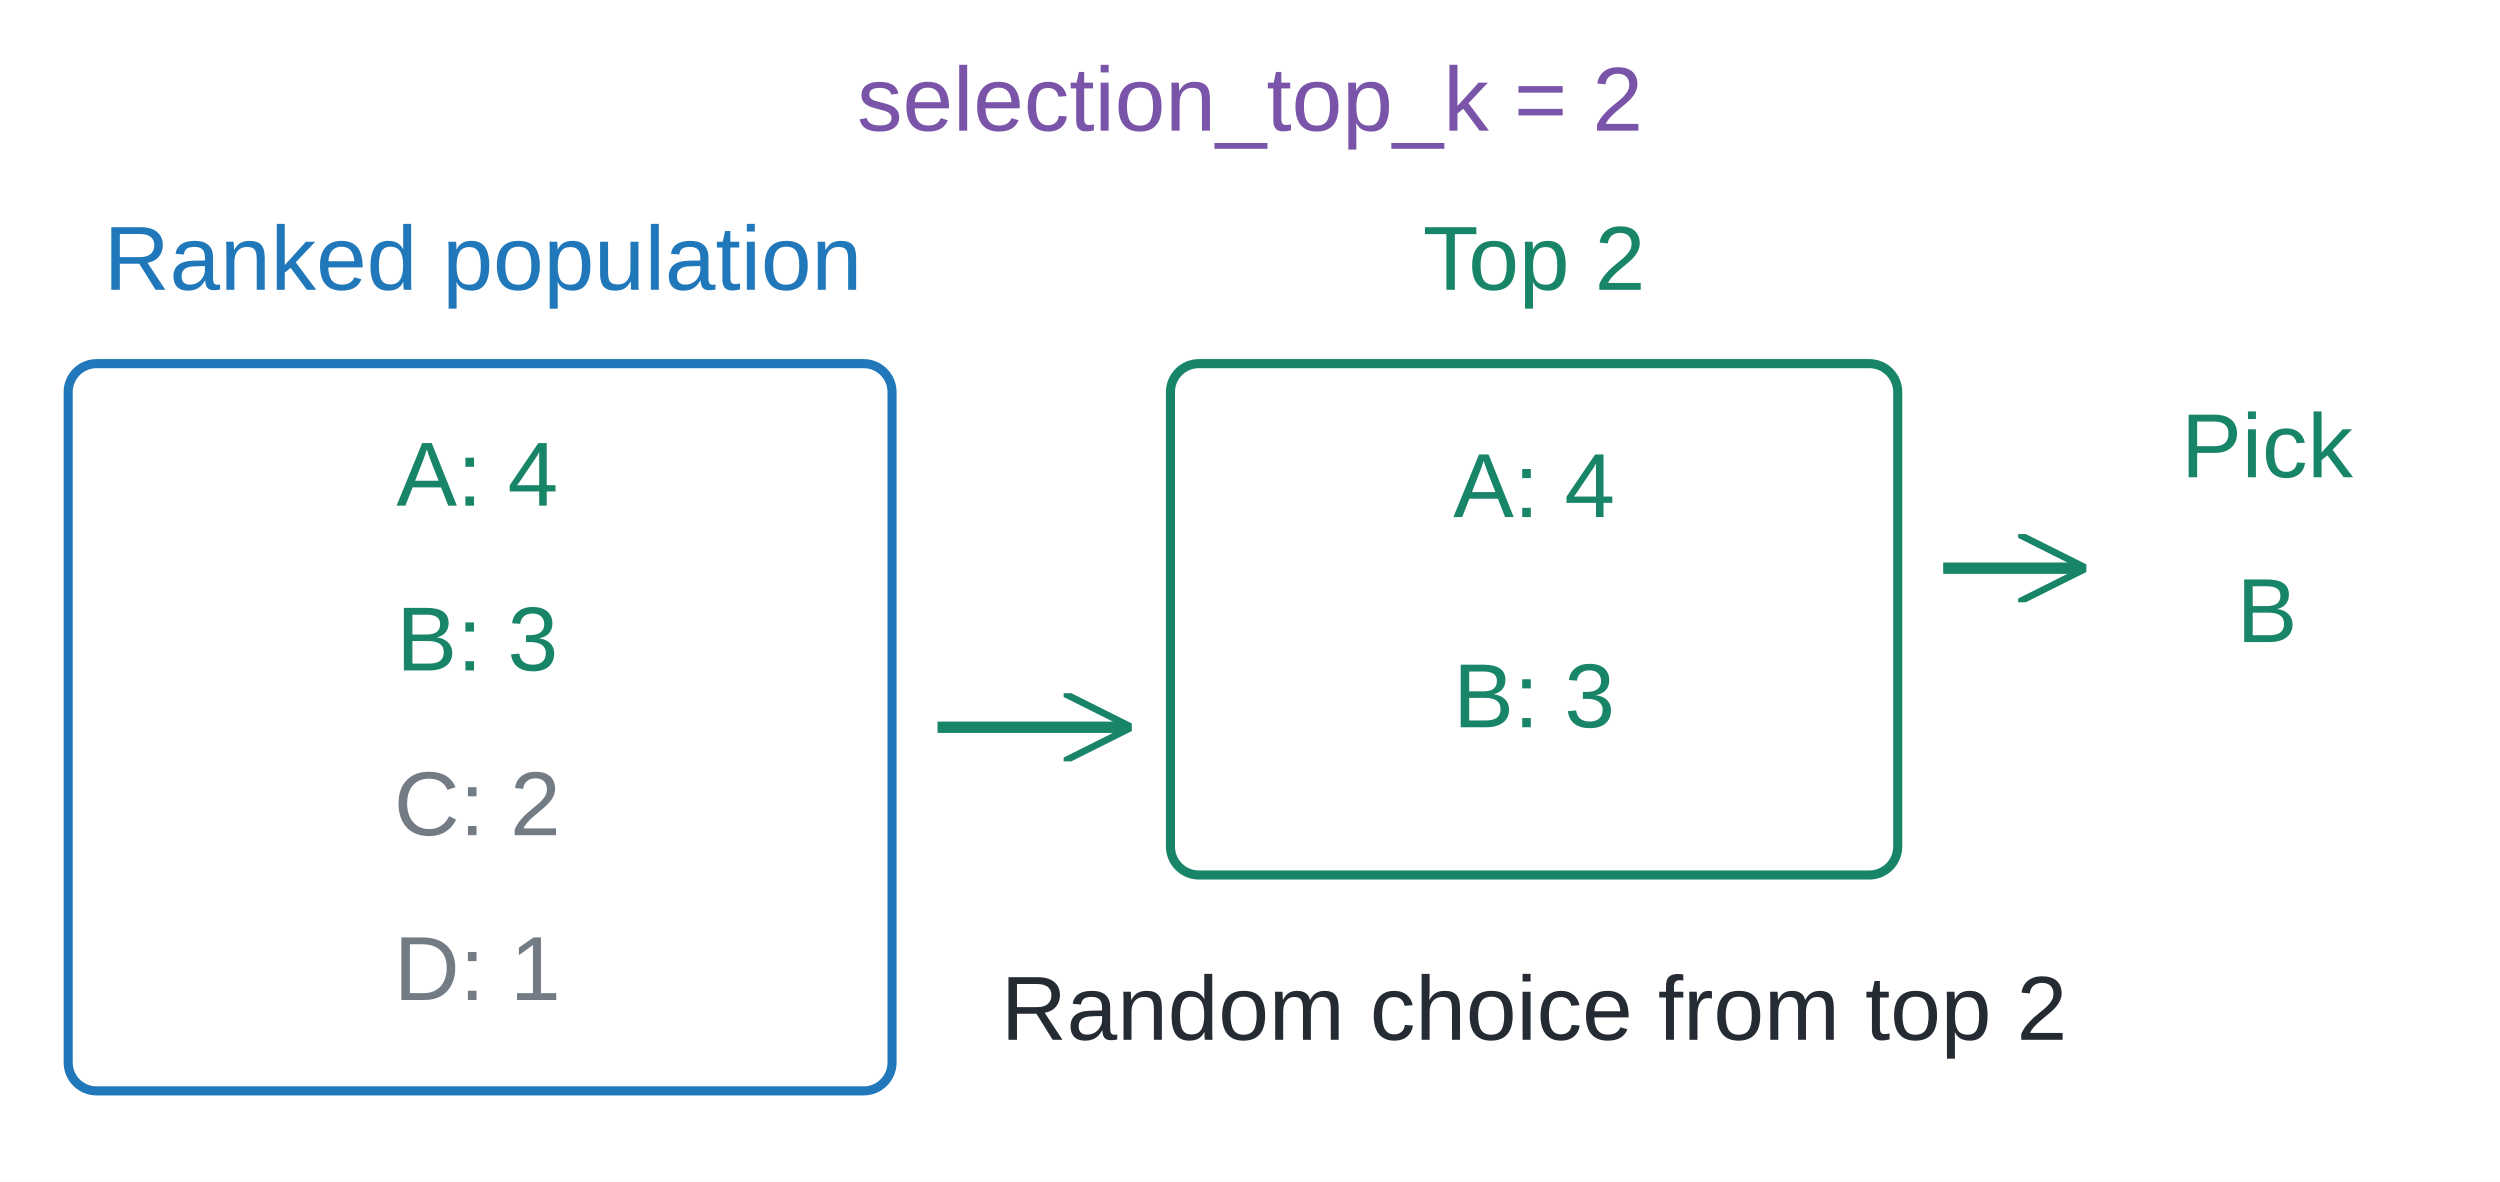
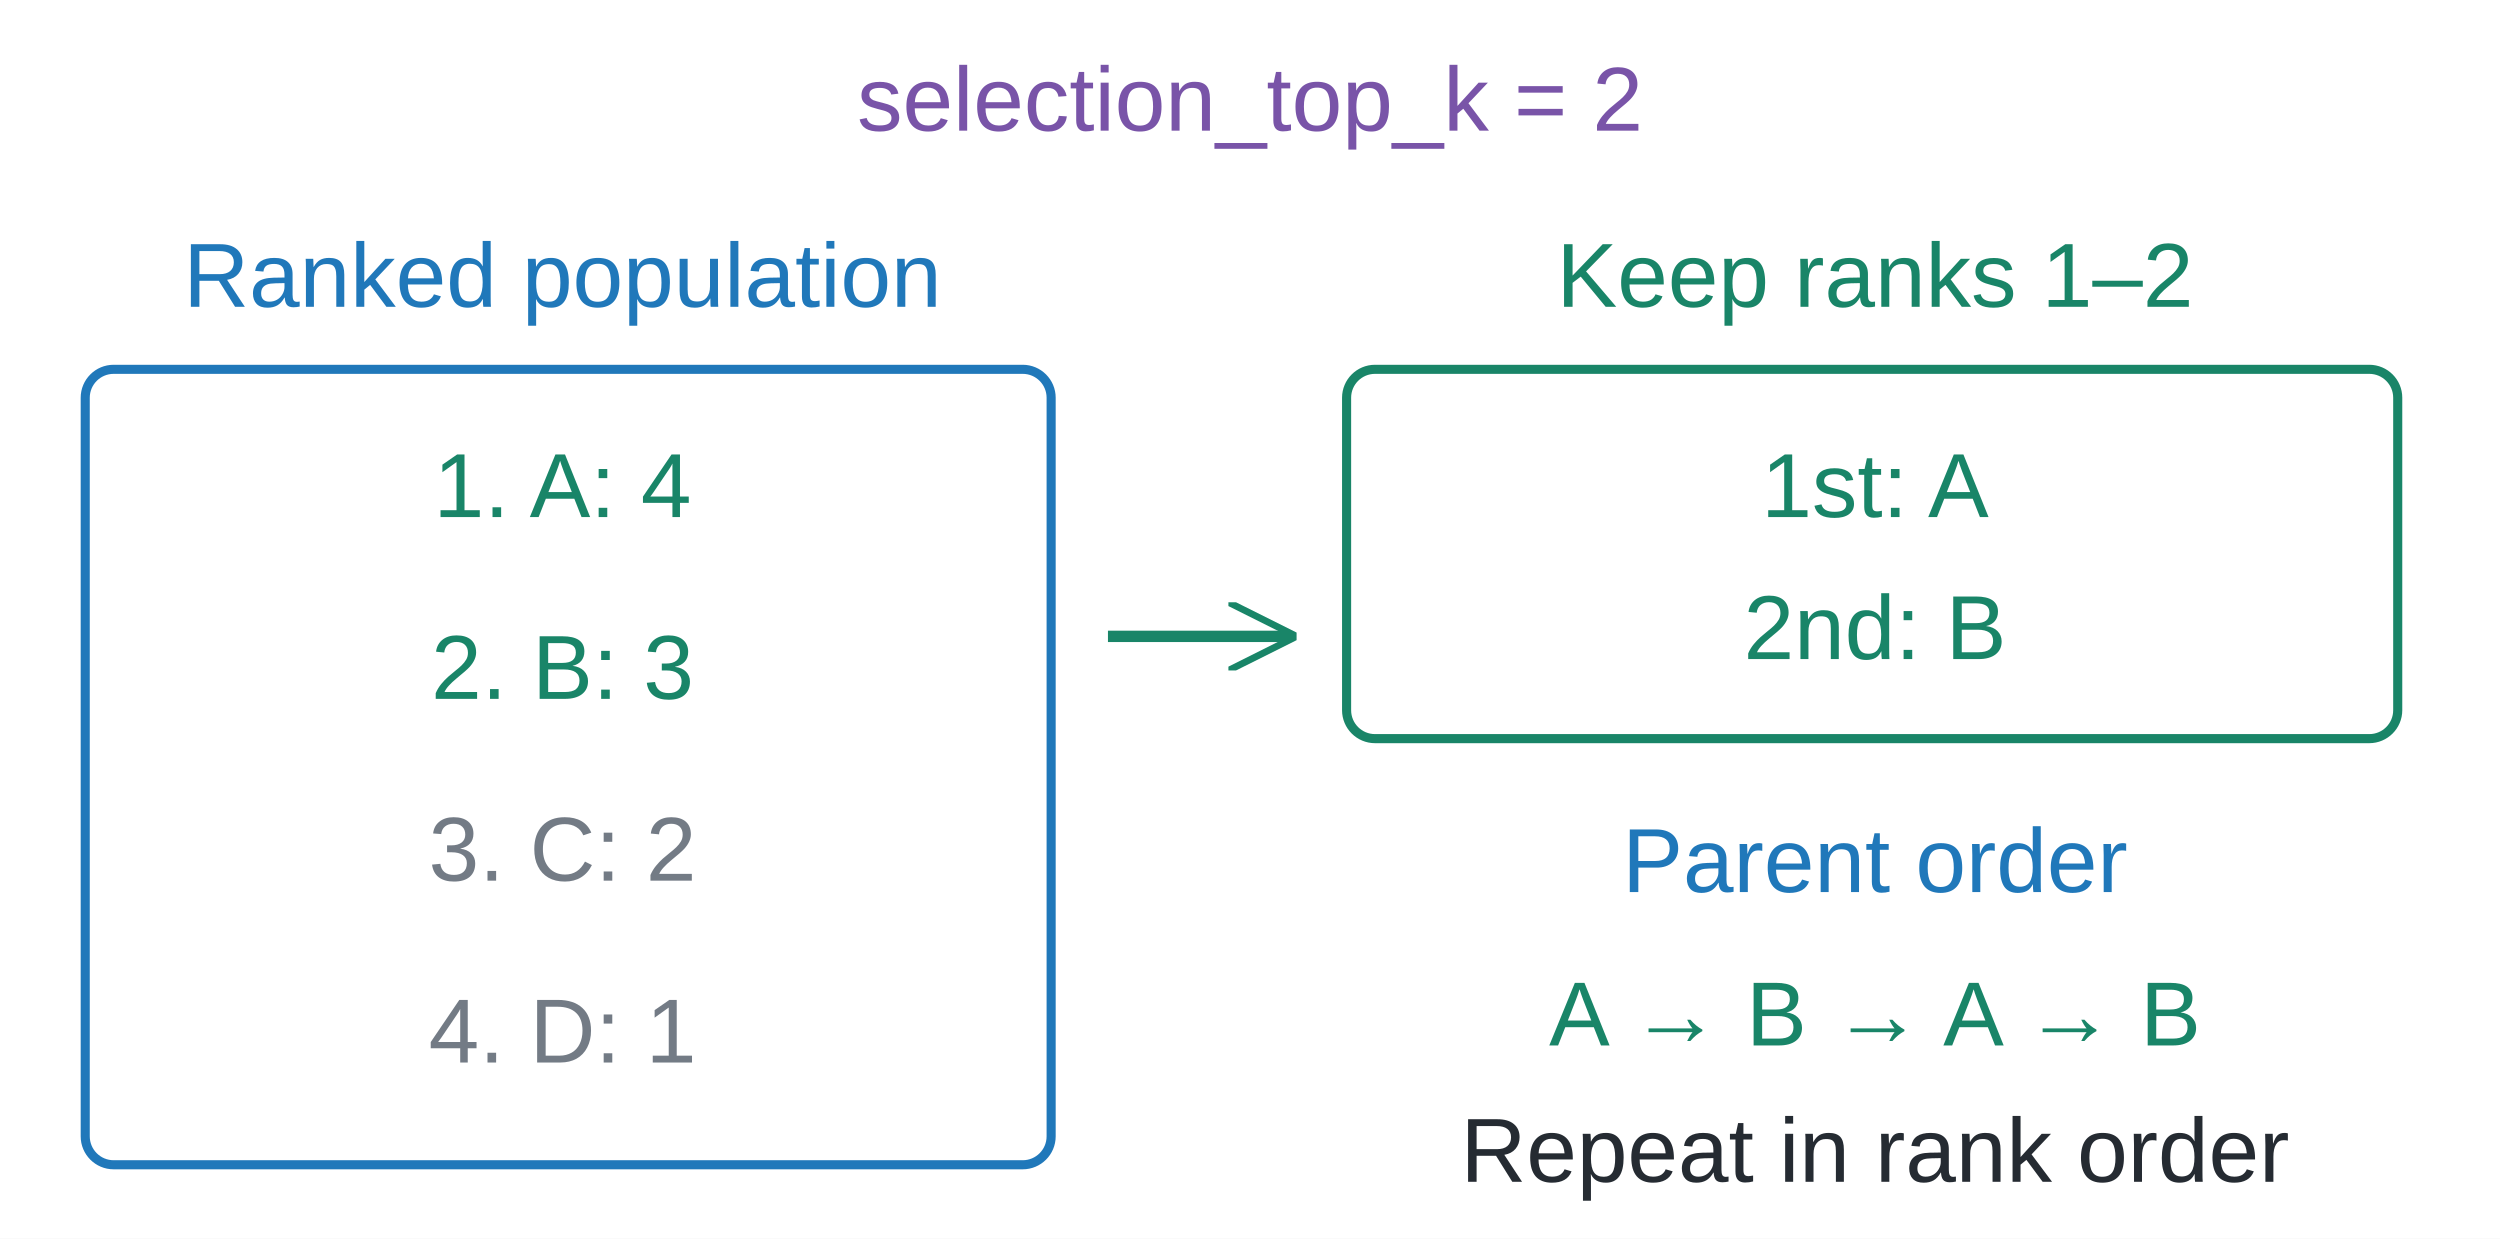
- <svg xmlns="http://www.w3.org/2000/svg" width="440" height="208" viewBox="0 0 440 208">
-   <rect width="440" height="208" fill="white" />
+ <svg xmlns="http://www.w3.org/2000/svg" width="440" height="218" viewBox="0 0 440 218">
+   <rect width="440" height="218" fill="white" />
  <defs>
    <marker id="arrow" viewBox="0 0 10 10" refX="9" refY="5" markerWidth="6" markerHeight="6" orient="auto">
      <path d="M0 0 L10 5 L0 10" fill="none" stroke="context-stroke" />
    </marker>
  </defs>
  <text x="220" y="23" text-anchor="middle" font-family="Arial, Noto Sans CJK KR, sans-serif" font-size="16" fill="#7954a8">selection_top_k = 2</text>
-   <text x="85" y="51" text-anchor="middle" font-family="Arial, Noto Sans CJK KR, sans-serif" font-size="16" fill="#2078ba">Ranked population</text>
-   <rect x="12" y="64" width="145" height="128" rx="5" fill="white" stroke="#2078ba" stroke-width="1.6" />
-   <text x="84" y="89" text-anchor="middle" font-family="Arial, Noto Sans CJK KR, sans-serif" font-size="16" fill="#198568">A: 4</text>
-   <text x="84" y="118" text-anchor="middle" font-family="Arial, Noto Sans CJK KR, sans-serif" font-size="16" fill="#198568">B: 3</text>
-   <text x="84" y="147" text-anchor="middle" font-family="Arial, Noto Sans CJK KR, sans-serif" font-size="16" fill="#737b85">C: 2</text>
-   <text x="84" y="176" text-anchor="middle" font-family="Arial, Noto Sans CJK KR, sans-serif" font-size="16" fill="#737b85">D: 1</text>
-   <path d="M165 128 L198 128" fill="none" stroke="#198568" stroke-width="2" marker-end="url(#arrow)" />
-   <text x="270" y="51" text-anchor="middle" font-family="Arial, Noto Sans CJK KR, sans-serif" font-size="16" fill="#198568">Top 2</text>
-   <rect x="206" y="64" width="128" height="90" rx="5" fill="white" stroke="#198568" stroke-width="1.6" />
-   <text x="270" y="91" text-anchor="middle" font-family="Arial, Noto Sans CJK KR, sans-serif" font-size="16" fill="#198568">A: 4</text>
-   <text x="270" y="128" text-anchor="middle" font-family="Arial, Noto Sans CJK KR, sans-serif" font-size="16" fill="#198568">B: 3</text>
-   <path d="M342 100 L366 100" fill="none" stroke="#198568" stroke-width="2" marker-end="url(#arrow)" />
-   <text x="399" y="84" text-anchor="middle" font-family="Arial, Noto Sans CJK KR, sans-serif" font-size="16" fill="#198568">Pick</text>
-   <text x="399" y="113" text-anchor="middle" font-family="Arial, Noto Sans CJK KR, sans-serif" font-size="16" fill="#198568">B</text>
-   <text x="270" y="183" text-anchor="middle" font-family="Arial, Noto Sans CJK KR, sans-serif" font-size="16" fill="#252b32">Random choice from top 2</text>
+   <text x="99" y="54" text-anchor="middle" font-family="Arial, Noto Sans CJK KR, sans-serif" font-size="16" fill="#2078ba">Ranked population</text>
+   <rect x="15" y="65" width="170" height="140" rx="5" fill="white" stroke="#2078ba" stroke-width="1.6" />
+   <text x="99" y="91" text-anchor="middle" font-family="Arial, Noto Sans CJK KR, sans-serif" font-size="16" fill="#198568">1. A: 4</text>
+   <text x="99" y="123" text-anchor="middle" font-family="Arial, Noto Sans CJK KR, sans-serif" font-size="16" fill="#198568">2. B: 3</text>
+   <text x="99" y="155" text-anchor="middle" font-family="Arial, Noto Sans CJK KR, sans-serif" font-size="16" fill="#737b85">3. C: 2</text>
+   <text x="99" y="187" text-anchor="middle" font-family="Arial, Noto Sans CJK KR, sans-serif" font-size="16" fill="#737b85">4. D: 1</text>
+   <path d="M195 112 L227 112" fill="none" stroke="#198568" stroke-width="2" marker-end="url(#arrow)" />
+   <text x="330" y="54" text-anchor="middle" font-family="Arial, Noto Sans CJK KR, sans-serif" font-size="16" fill="#198568">Keep ranks 1–2</text>
+   <rect x="237" y="65" width="185" height="65" rx="5" fill="white" stroke="#198568" stroke-width="1.6" />
+   <text x="330" y="91" text-anchor="middle" font-family="Arial, Noto Sans CJK KR, sans-serif" font-size="16" fill="#198568">1st: A</text>
+   <text x="330" y="116" text-anchor="middle" font-family="Arial, Noto Sans CJK KR, sans-serif" font-size="16" fill="#198568">2nd: B</text>
+   <text x="330" y="157" text-anchor="middle" font-family="Arial, Noto Sans CJK KR, sans-serif" font-size="16" fill="#2078ba">Parent order</text>
+   <text x="330" y="184" text-anchor="middle" font-family="Arial, Noto Sans CJK KR, sans-serif" font-size="16" fill="#198568">A → B → A → B</text>
+   <text x="330" y="208" text-anchor="middle" font-family="Arial, Noto Sans CJK KR, sans-serif" font-size="16" fill="#252b32">Repeat in rank order</text>
</svg>
